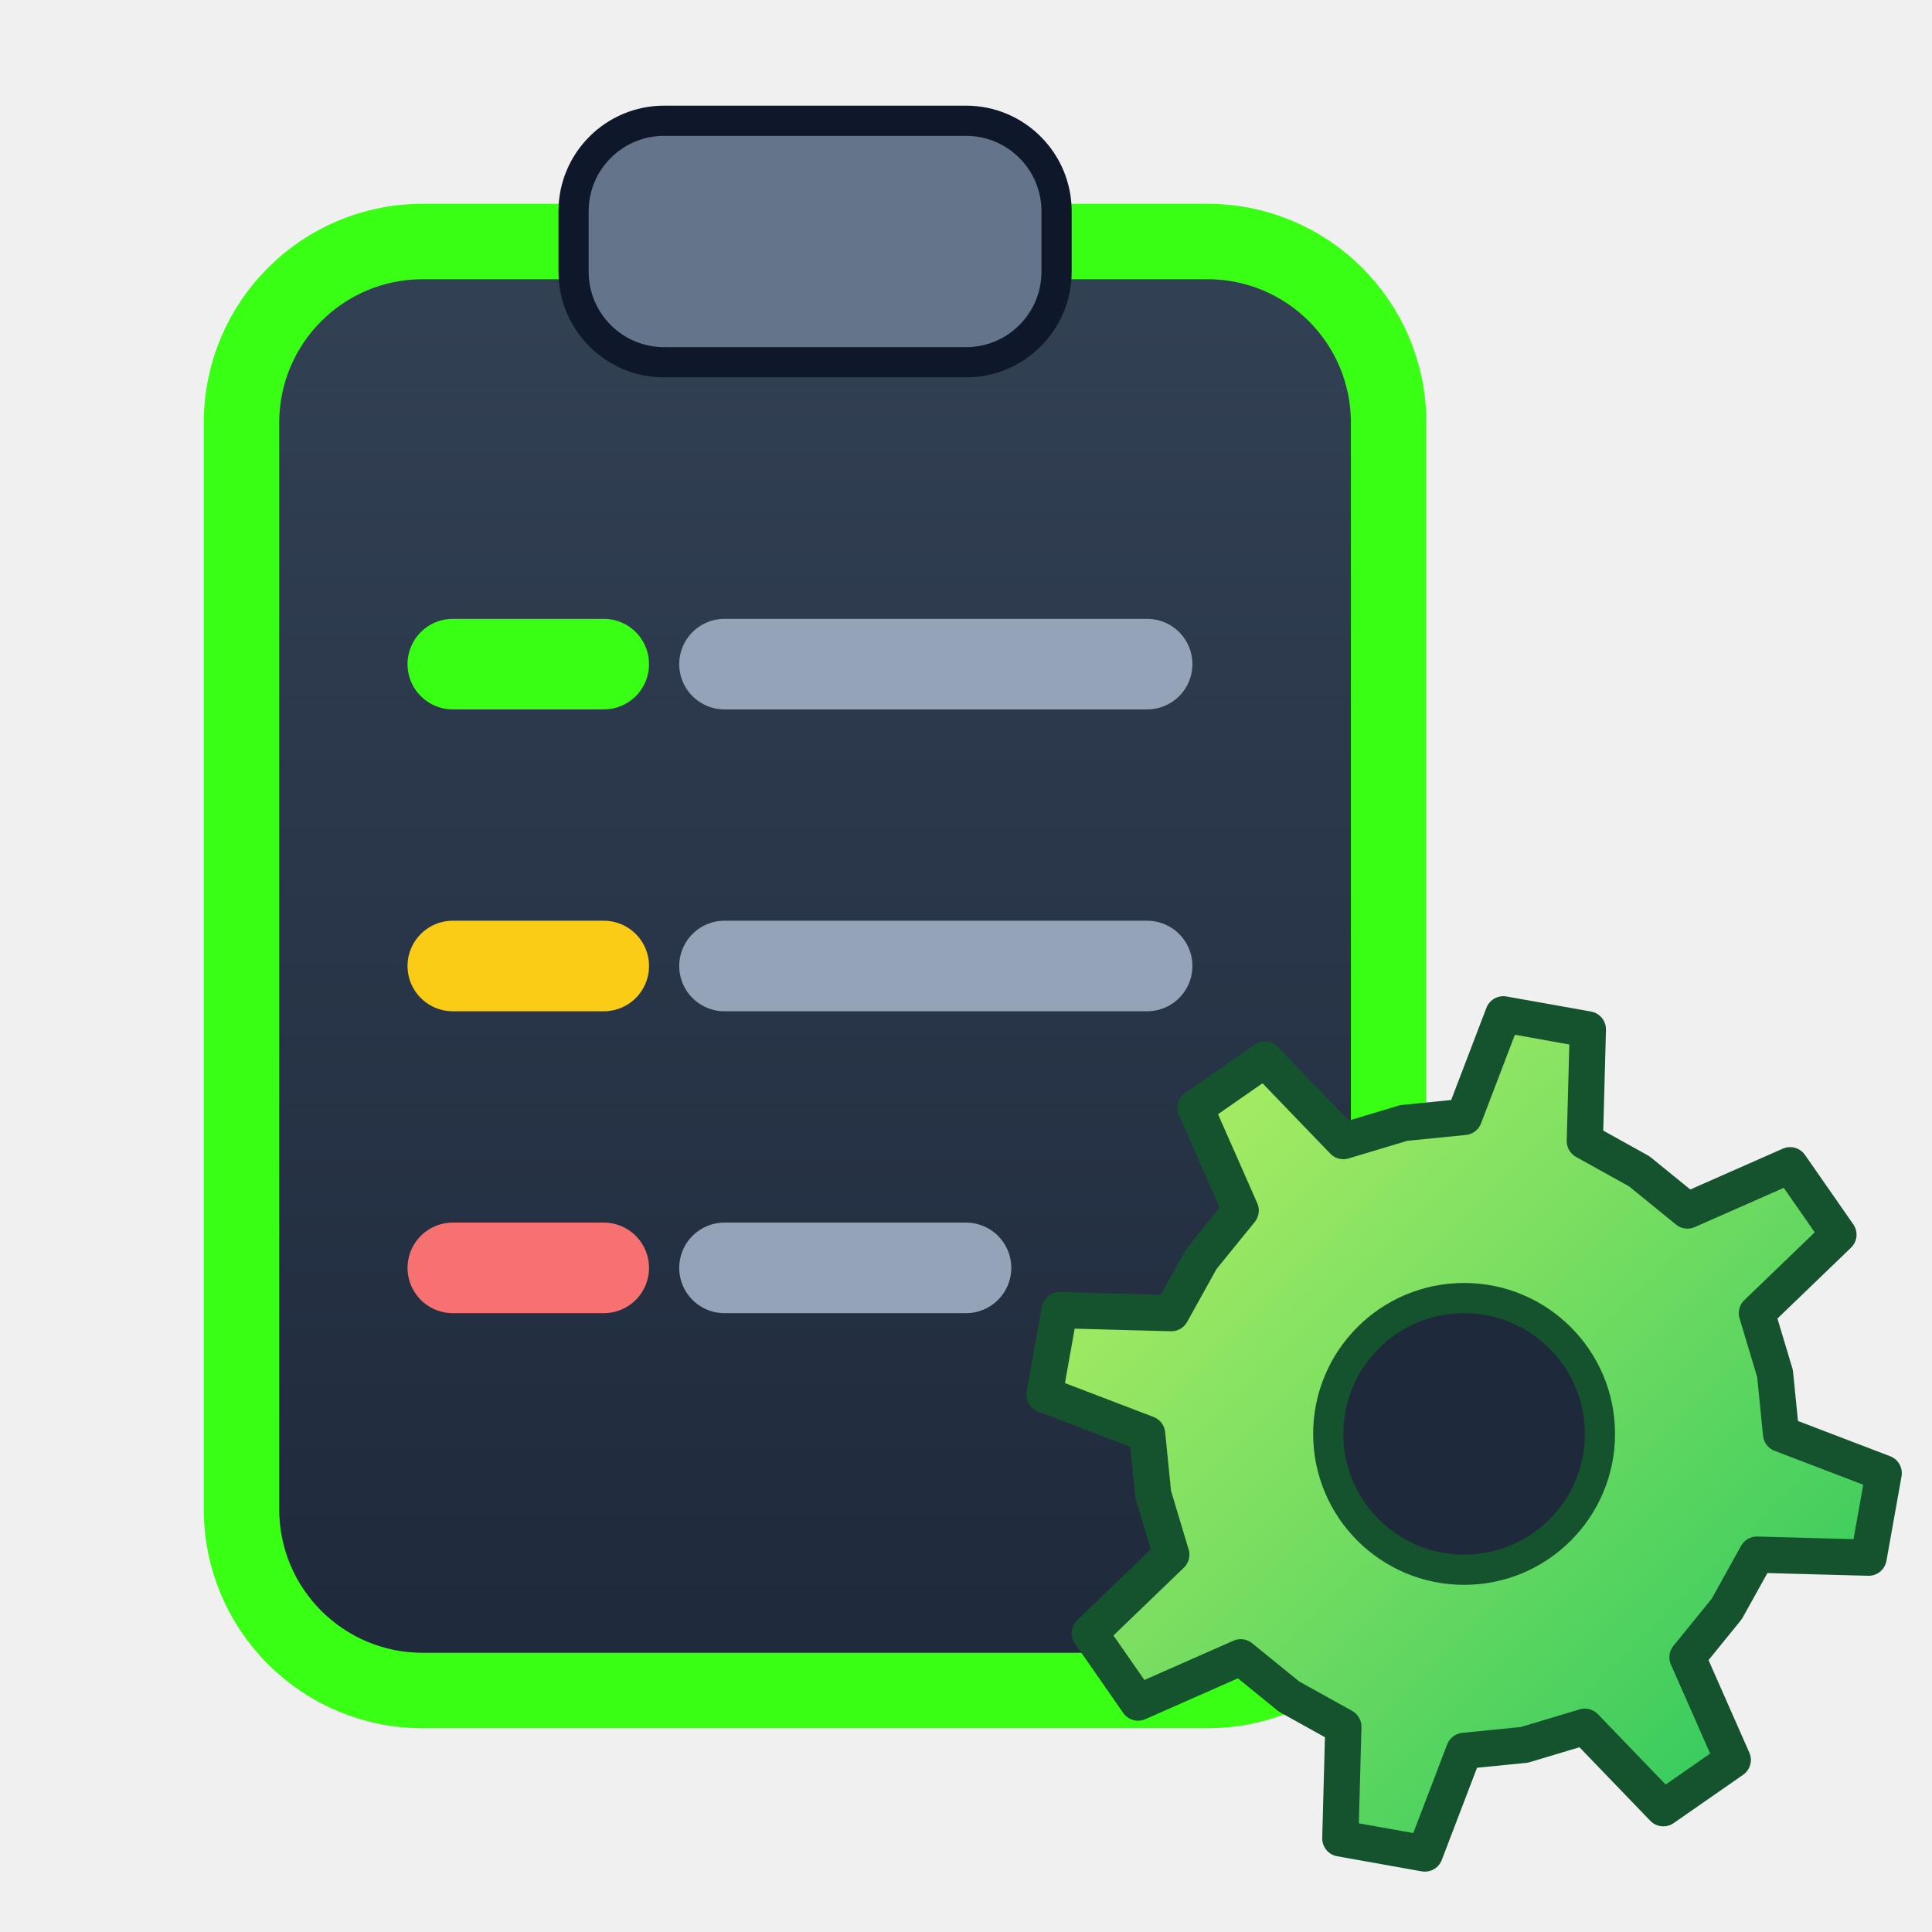
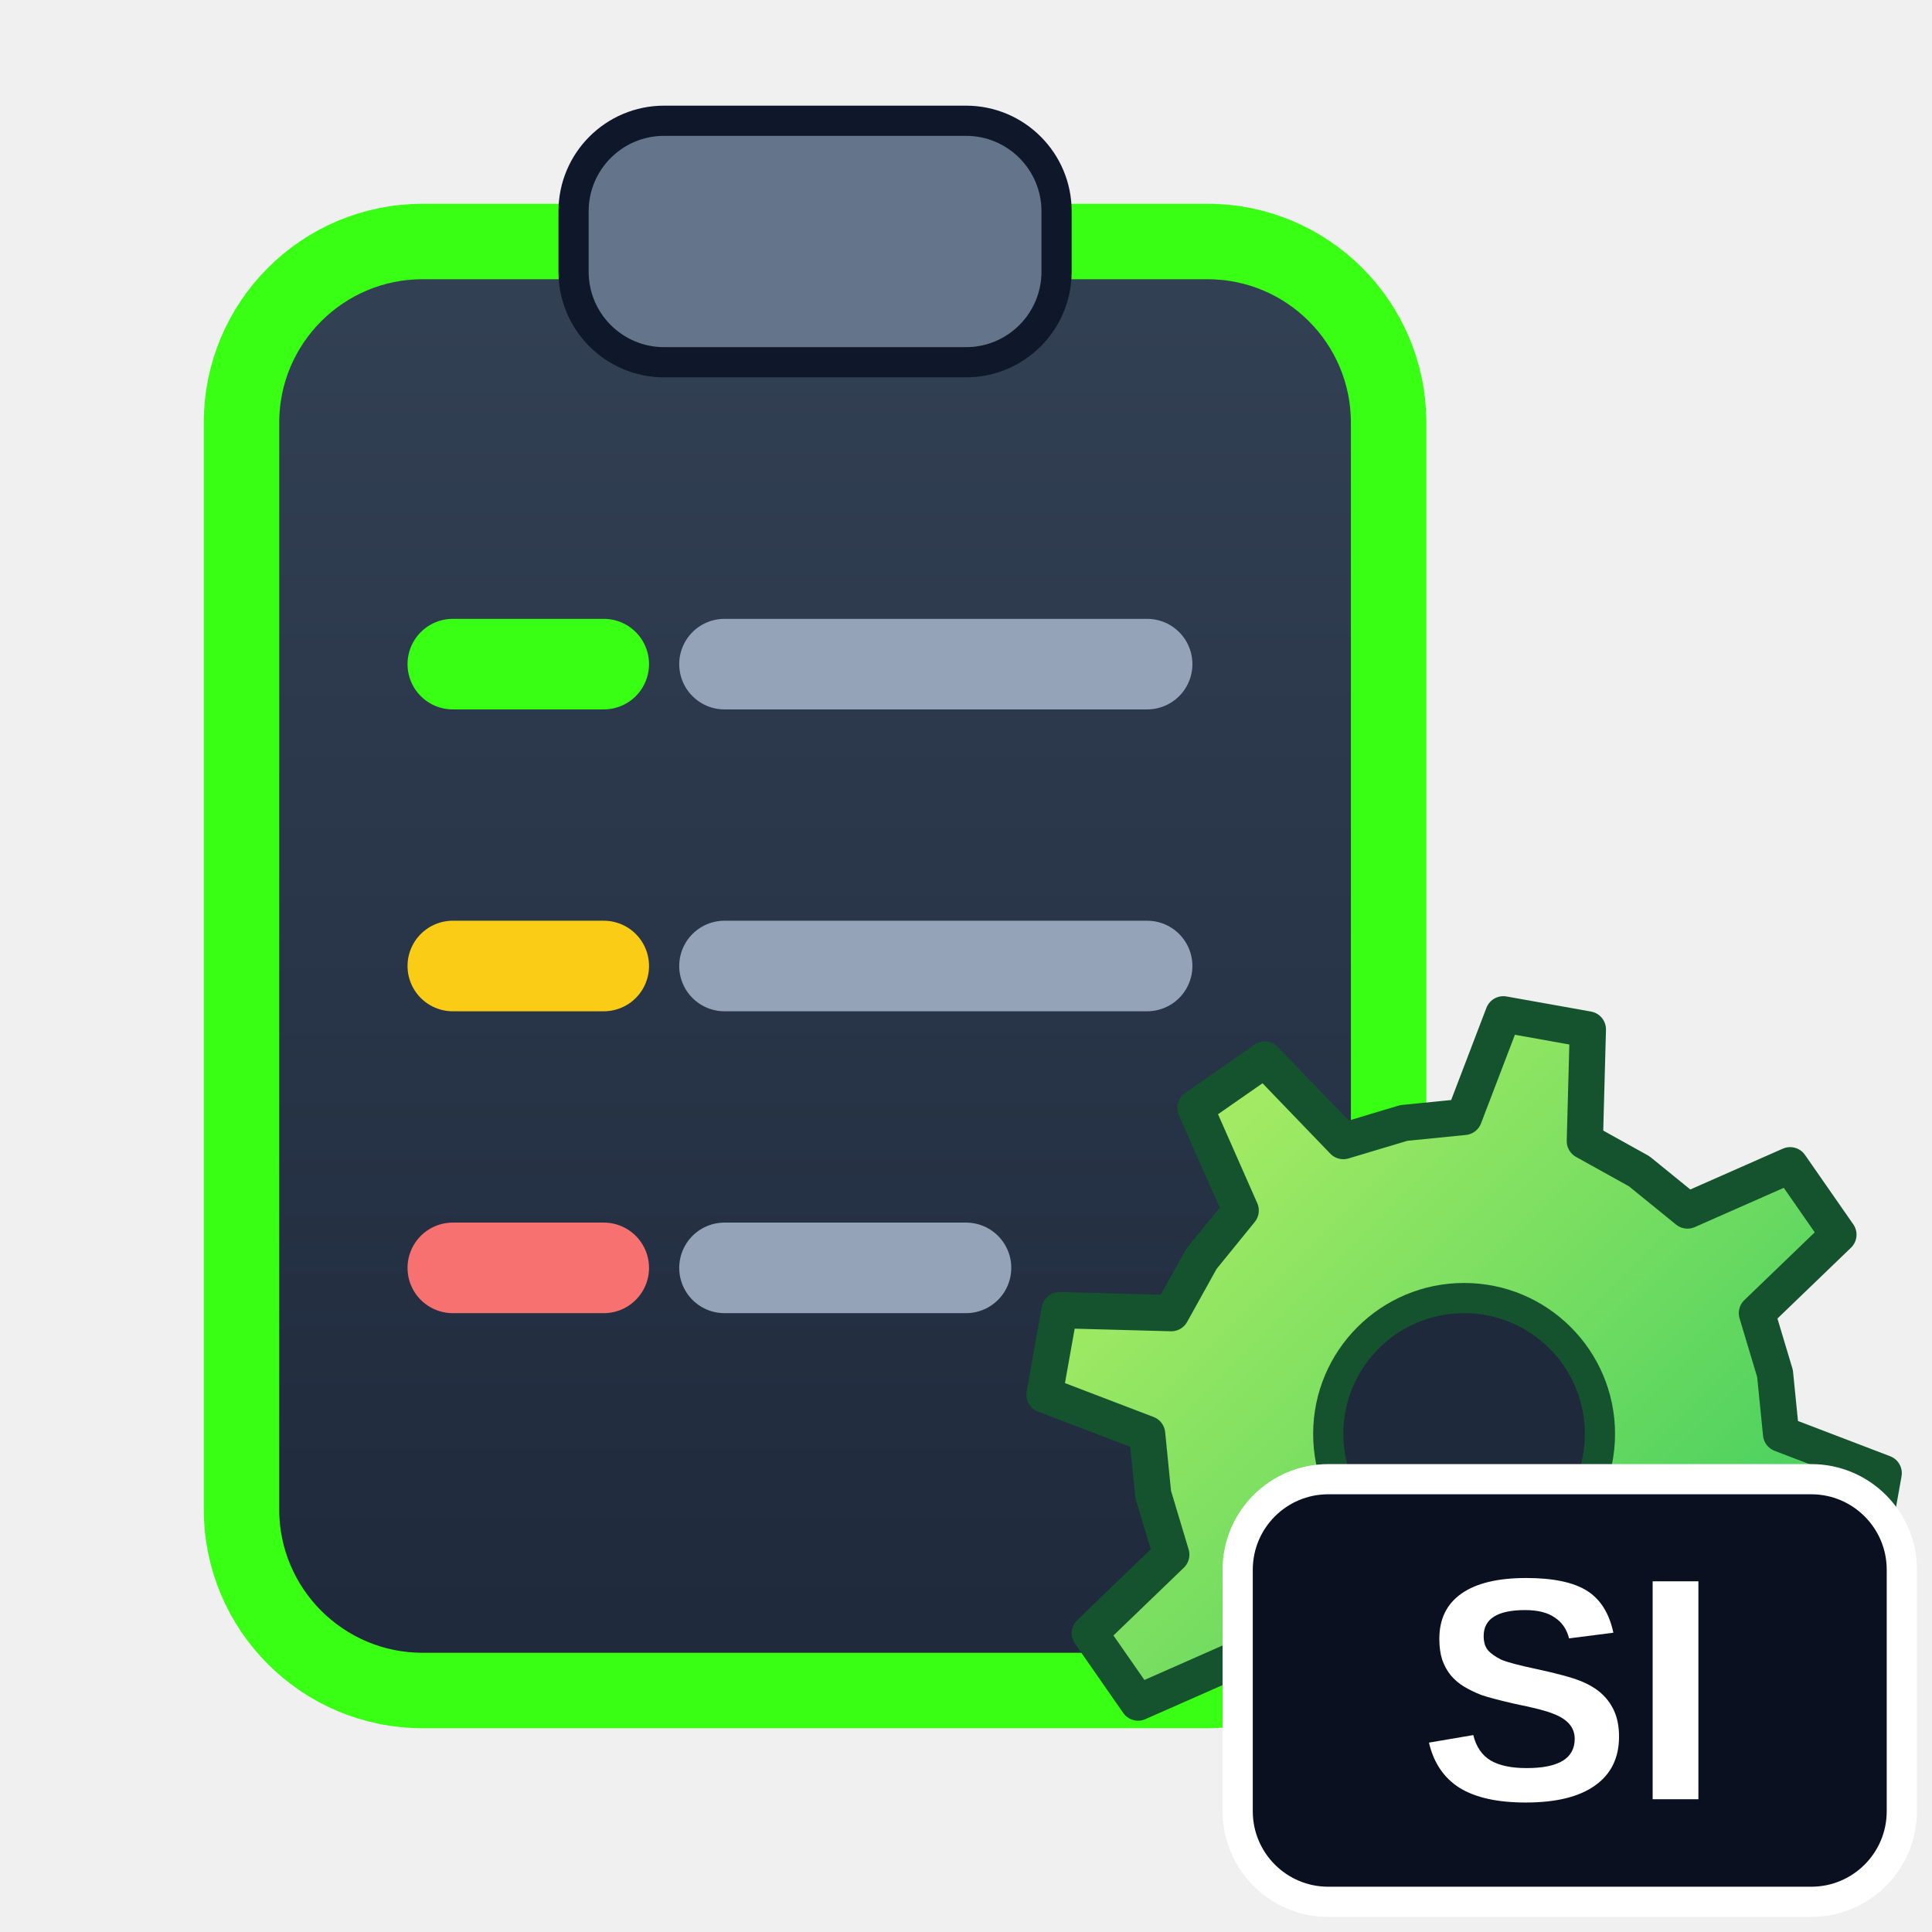
<svg xmlns="http://www.w3.org/2000/svg" viewBox="0 0 64 64">
  <defs>
    <linearGradient id="bm-board" x1="0" y1="0" x2="0" y2="1">
      <stop offset="0%" stop-color="#334155" />
      <stop offset="100%" stop-color="#1e293b" />
    </linearGradient>
    <linearGradient id="bm-gear" x1="0" y1="0" x2="1" y2="1">
      <stop offset="0%" stop-color="#bef264" />
      <stop offset="100%" stop-color="#22c55e" />
    </linearGradient>
  </defs>
  <rect x="8" y="8" width="38" height="48" rx="6" fill="url(#bm-board)" stroke="#39ff14" stroke-width="2.5" />
  <rect x="19" y="4" width="16" height="8" rx="3" fill="#64748b" stroke="#0f172a" stroke-width="1" />
  <g stroke-linecap="round" stroke-width="3">
    <path d="M15 22h5" stroke="#39ff14" />
    <path d="M24 22h14" stroke="#94a3b8" />
    <path d="M15 32h5" stroke="#facc15" />
    <path d="M24 32h14" stroke="#94a3b8" />
    <path d="M15 42h5" stroke="#f87171" />
    <path d="M24 42h8" stroke="#94a3b8" />
  </g>
  <path d="M59.0 47.5 L62.4 48.8 L61.9 51.6 L58.2 51.5 L57.2 53.3 L55.9 54.9 L57.4 58.3 L55.1 59.9 L52.5 57.2 L50.5 57.8 L48.5 58.0 L47.2 61.4 L44.4 60.9 L44.5 57.2 L42.7 56.2 L41.1 54.9 L37.7 56.4 L36.1 54.1 L38.8 51.5 L38.2 49.5 L38.0 47.5 L34.6 46.2 L35.1 43.4 L38.8 43.5 L39.8 41.7 L41.1 40.1 L39.6 36.7 L41.9 35.1 L44.5 37.8 L46.5 37.2 L48.5 37.0 L49.8 33.6 L52.6 34.1 L52.5 37.8 L54.3 38.8 L55.9 40.1 L59.3 38.6 L60.9 40.9 L58.2 43.5 L58.8 45.5Z" fill="url(#bm-gear)" stroke="#14532d" stroke-width="1.2" stroke-linejoin="round" />
  <circle cx="48.5" cy="47.5" r="4.5" fill="#1e293b" stroke="#14532d" stroke-width="1" />
+   <g>
+     <rect x="41" y="49" width="22" height="14" rx="3" fill="#0b1020" stroke="#ffffff" stroke-width="1" />
+     <text x="52" y="59.6" text-anchor="middle" font-family="Arial, Helvetica, sans-serif" font-size="10.5" font-weight="700" fill="#ffffff">SI</text>
+   </g>
</svg>
